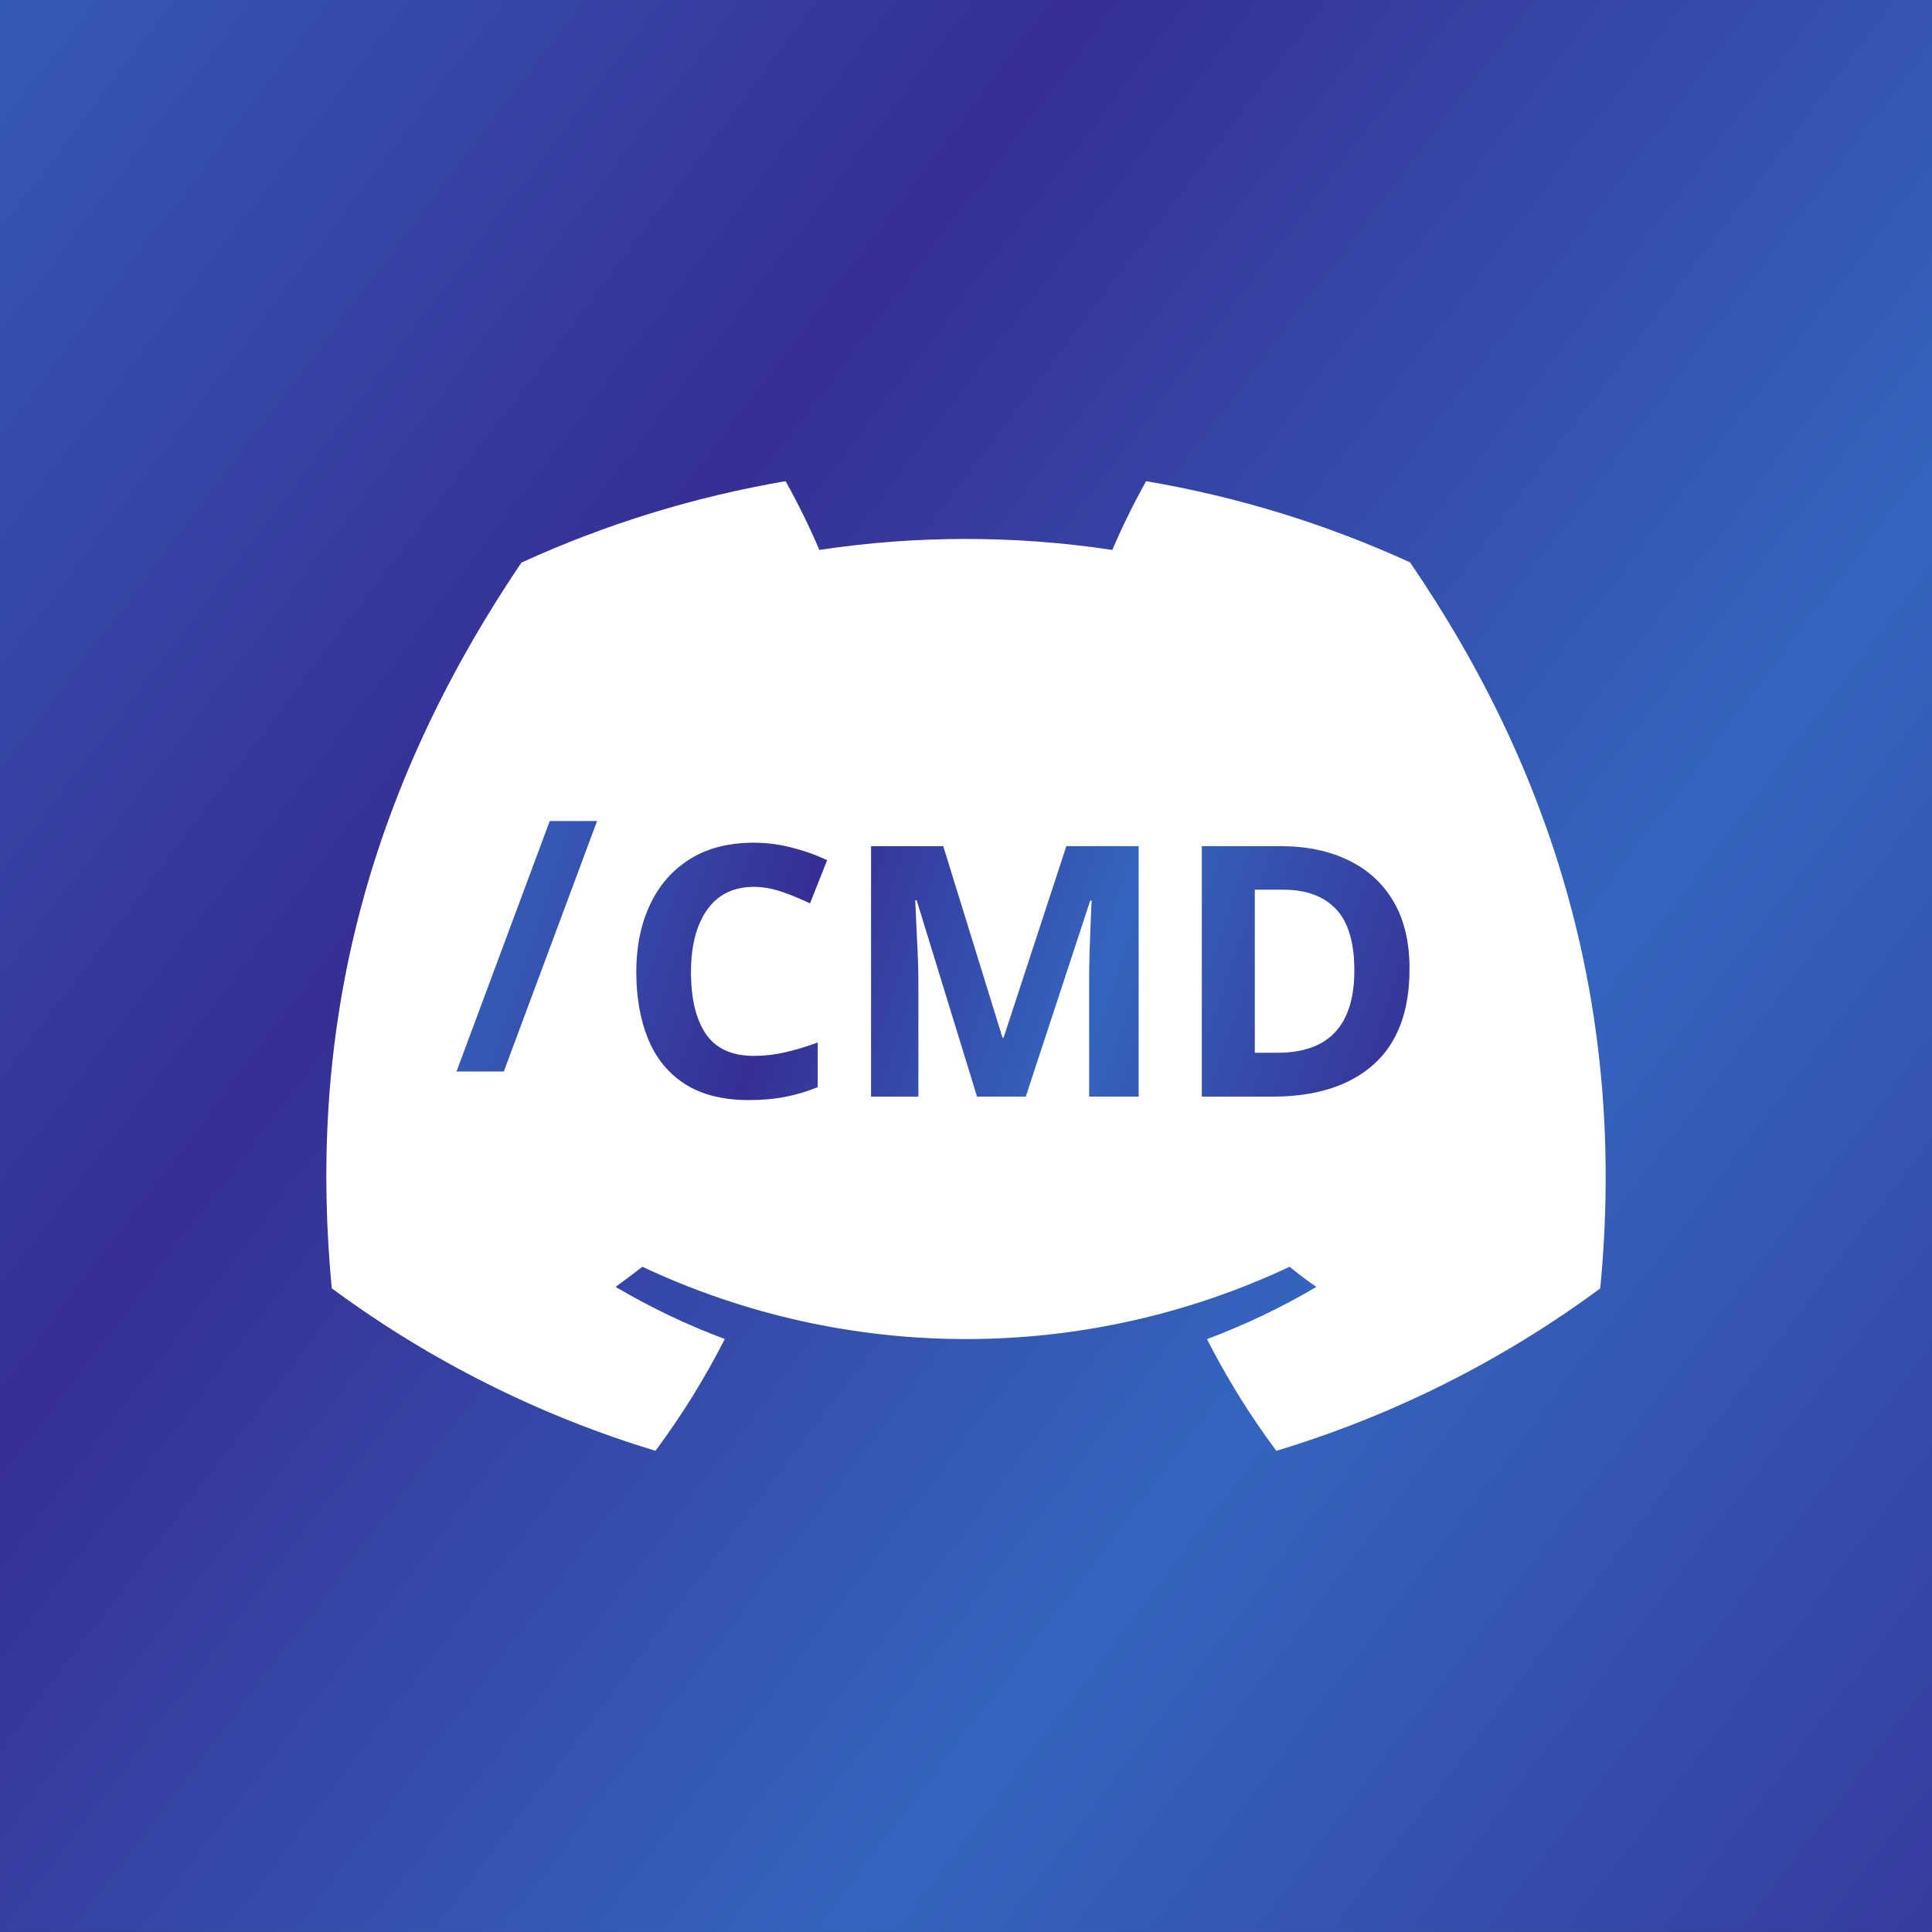
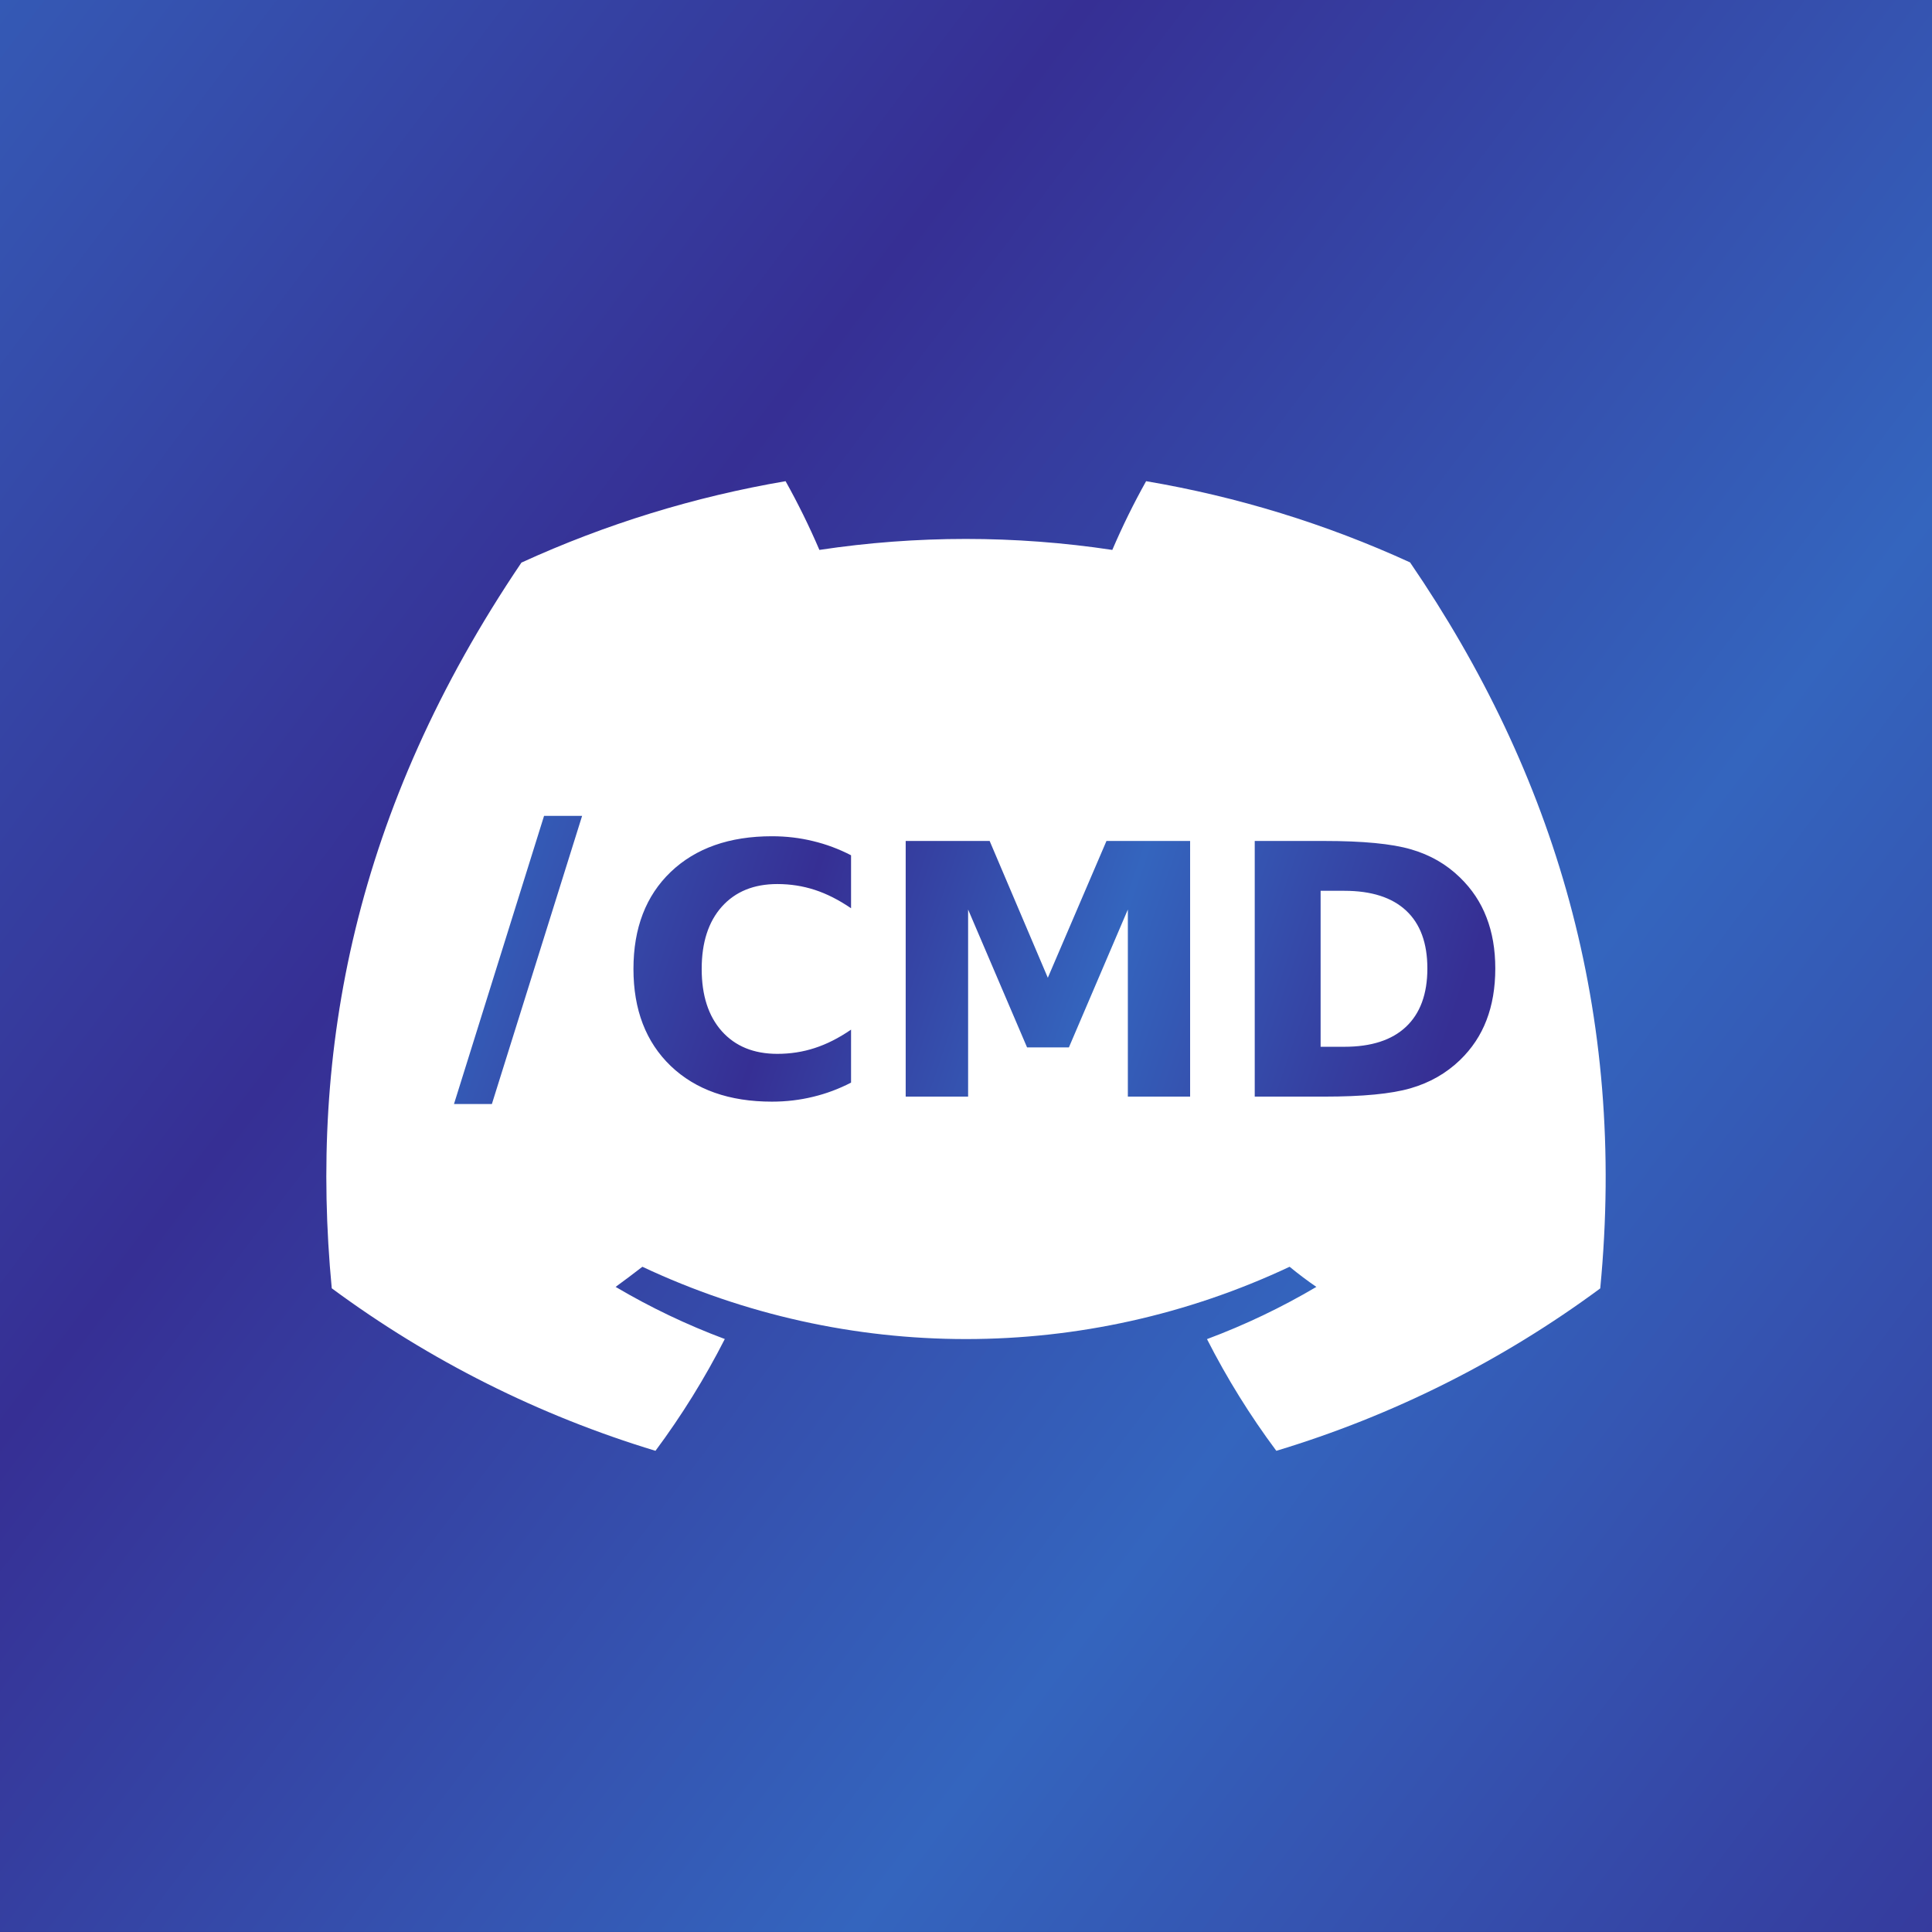
<svg xmlns="http://www.w3.org/2000/svg" xmlns:xlink="http://www.w3.org/1999/xlink" viewBox="0 0 192 192" version="1.1" id="svg11" width="192" height="192">
  <defs id="defs4">
    <linearGradient id="Deg_text">
      <stop style="stop-color:#3465be;stop-opacity:1;" offset="0" id="stop13547" />
      <stop style="stop-color:#362f94;stop-opacity:1;" offset="0.347" id="stop13549" />
      <stop style="stop-color:#3465be;stop-opacity:1;" offset="0.653" id="stop13551" />
      <stop style="stop-color:#362f94;stop-opacity:1;" offset="1" id="stop13553" />
    </linearGradient>
    <linearGradient id="Deg_back">
      <stop style="stop-color:#3465be;stop-opacity:1;" offset="0" id="stop28307" />
      <stop style="stop-color:#362f94;stop-opacity:1;" offset="0.347" id="stop962" />
      <stop style="stop-color:#3465be;stop-opacity:1;" offset="0.653" id="stop964" />
      <stop style="stop-color:#362f94;stop-opacity:1;" offset="1" id="stop28309" />
-     </linearGradient>
-     <linearGradient id="linearGradient28249">
-       <stop style="stop-color:#000000;stop-opacity:1;" offset="0" id="stop28247" />
    </linearGradient>
    <style id="style2">.cls-1{fill:#fff;}</style>
    <linearGradient xlink:href="#Deg_back" id="linearGradient13545" x1="0.177" y1="0.185" x2="169.069" y2="128.172" gradientUnits="userSpaceOnUse" gradientTransform="matrix(1.499933,0,0,1.499933,-30.66527,0)" />
    <linearGradient xlink:href="#Deg_text" id="linearGradient34750" x1="77.789" y1="80" x2="171.542" y2="111.75" gradientUnits="userSpaceOnUse" />
    <linearGradient xlink:href="#Deg_text" id="linearGradient696" gradientUnits="userSpaceOnUse" x1="77.789" y1="80" x2="171.542" y2="111.75" />
    <linearGradient xlink:href="#Deg_text" id="linearGradient698" gradientUnits="userSpaceOnUse" x1="77.789" y1="80" x2="171.542" y2="111.75" />
  </defs>
  <rect style="stroke-width:0;stroke-linejoin:round;stroke-miterlimit:11.1" id="rect311" width="192" height="192" x="-1.9919428e-07" y="0" />
  <rect style="fill:url(#linearGradient13545);fill-opacity:1;fill-rule:evenodd;stroke-width:1.5" id="rect13537" width="253.327" height="191.998" x="-30.665" y="0" />
  <g id="图层_2" data-name="图层 2" transform="translate(32.42977,47.82)">
    <g id="Discord_Logos" data-name="Discord Logos">
      <g id="Discord_Logo_-_Large_-_White" data-name="Discord Logo - Large - White">
        <path class="cls-1" d="M 107.7,8.07 C 99.347,4.246 90.528,1.533 81.47,0 80.23,2.216 79.109,4.496 78.11,6.83 68.461,5.376 58.649,5.376 49,6.83 48.001,4.496 46.879,2.216 45.64,0 36.576,1.546 27.752,4.265 19.39,8.09 2.79,32.65 -1.71,56.6 0.54,80.21 v 0 c 9.721,7.183 20.602,12.645 32.17,16.15 2.605,-3.503 4.91,-7.22 6.89,-11.11 -3.762,-1.405 -7.392,-3.138 -10.85,-5.18 0.91,-0.66 1.8,-1.34 2.66,-2 20.37,9.58 43.95,9.58 64.32,0 0.87,0.71 1.76,1.39 2.66,2 -3.464,2.045 -7.102,3.782 -10.87,5.19 1.978,3.889 4.283,7.602 6.89,11.1 11.578,-3.491 22.467,-8.951 32.19,-16.14 v 0 C 129.24,52.84 122.09,29.11 107.7,8.07 Z" id="path6" />
      </g>
    </g>
  </g>
  <g id="g34711" style="fill:url(#linearGradient34750);fill-opacity:1" transform="translate(-30.66527)">
-     <text xml:space="preserve" style="font-style:normal;font-weight:normal;font-size:34.86px;line-height:1.25;font-family:sans-serif;fill:url(#linearGradient696);fill-opacity:1;stroke:none;stroke-width:1.452" x="91.883" y="108.979" id="text3826">
-       <tspan id="tspan3824" x="91.883" y="108.979" style="font-style:normal;font-variant:normal;font-weight:bold;font-stretch:normal;font-size:34.86px;font-family:Tahoma;-inkscape-font-specification:'Tahoma Bold';fill:url(#linearGradient696);fill-opacity:1;stroke-width:1.452">CMD</tspan>
+     <text xml:space="preserve" style="font-style:normal;font-variant:normal;font-weight:bold;font-stretch:normal;font-size:34.86px;line-height:1.25;font-family:'DejaVu Sans';-inkscape-font-specification:'DejaVu Sans, Bold';font-variant-ligatures:normal;font-variant-caps:normal;font-variant-numeric:normal;font-variant-east-asian:normal;fill:url(#linearGradient696);fill-opacity:1;stroke:none;stroke-width:1.452" x="91.883" y="108.979" id="text3826">
+       <tspan id="tspan3824" x="91.883" y="108.979" style="font-style:normal;font-variant:normal;font-weight:bold;font-stretch:normal;font-size:34.86px;font-family:'DejaVu Sans';-inkscape-font-specification:'DejaVu Sans, Bold';font-variant-ligatures:normal;font-variant-caps:normal;font-variant-numeric:normal;font-variant-east-asian:normal;fill:url(#linearGradient696);fill-opacity:1;stroke-width:1.452">CMD</tspan>
    </text>
-     <text xml:space="preserve" style="font-style:normal;font-variant:normal;font-weight:bold;font-stretch:normal;font-size:34.86px;line-height:1.25;font-family:Tahoma;-inkscape-font-specification:'Tahoma Bold';fill:url(#linearGradient698);fill-opacity:1;stroke:none" x="75.78" y="106.485" id="text23596">
-       <tspan id="tspan23594" x="75.78" y="106.485" style="font-size:34.86px;fill:url(#linearGradient698);fill-opacity:1">/</tspan>
+     <text xml:space="preserve" style="font-style:normal;font-variant:normal;font-weight:bold;font-stretch:normal;font-size:34.86px;line-height:1.25;font-family:'DejaVu Sans';-inkscape-font-specification:'DejaVu Sans, Bold';font-variant-ligatures:normal;font-variant-caps:normal;font-variant-numeric:normal;font-variant-east-asian:normal;fill:url(#linearGradient698);fill-opacity:1;stroke:none" x="75.78" y="106.485" id="text23596">
+       <tspan id="tspan23594" x="75.78" y="106.485" style="font-style:normal;font-variant:normal;font-weight:bold;font-stretch:normal;font-size:34.86px;font-family:'DejaVu Sans';-inkscape-font-specification:'DejaVu Sans, Bold';font-variant-ligatures:normal;font-variant-caps:normal;font-variant-numeric:normal;font-variant-east-asian:normal;fill:url(#linearGradient698);fill-opacity:1">/</tspan>
    </text>
  </g>
</svg>
